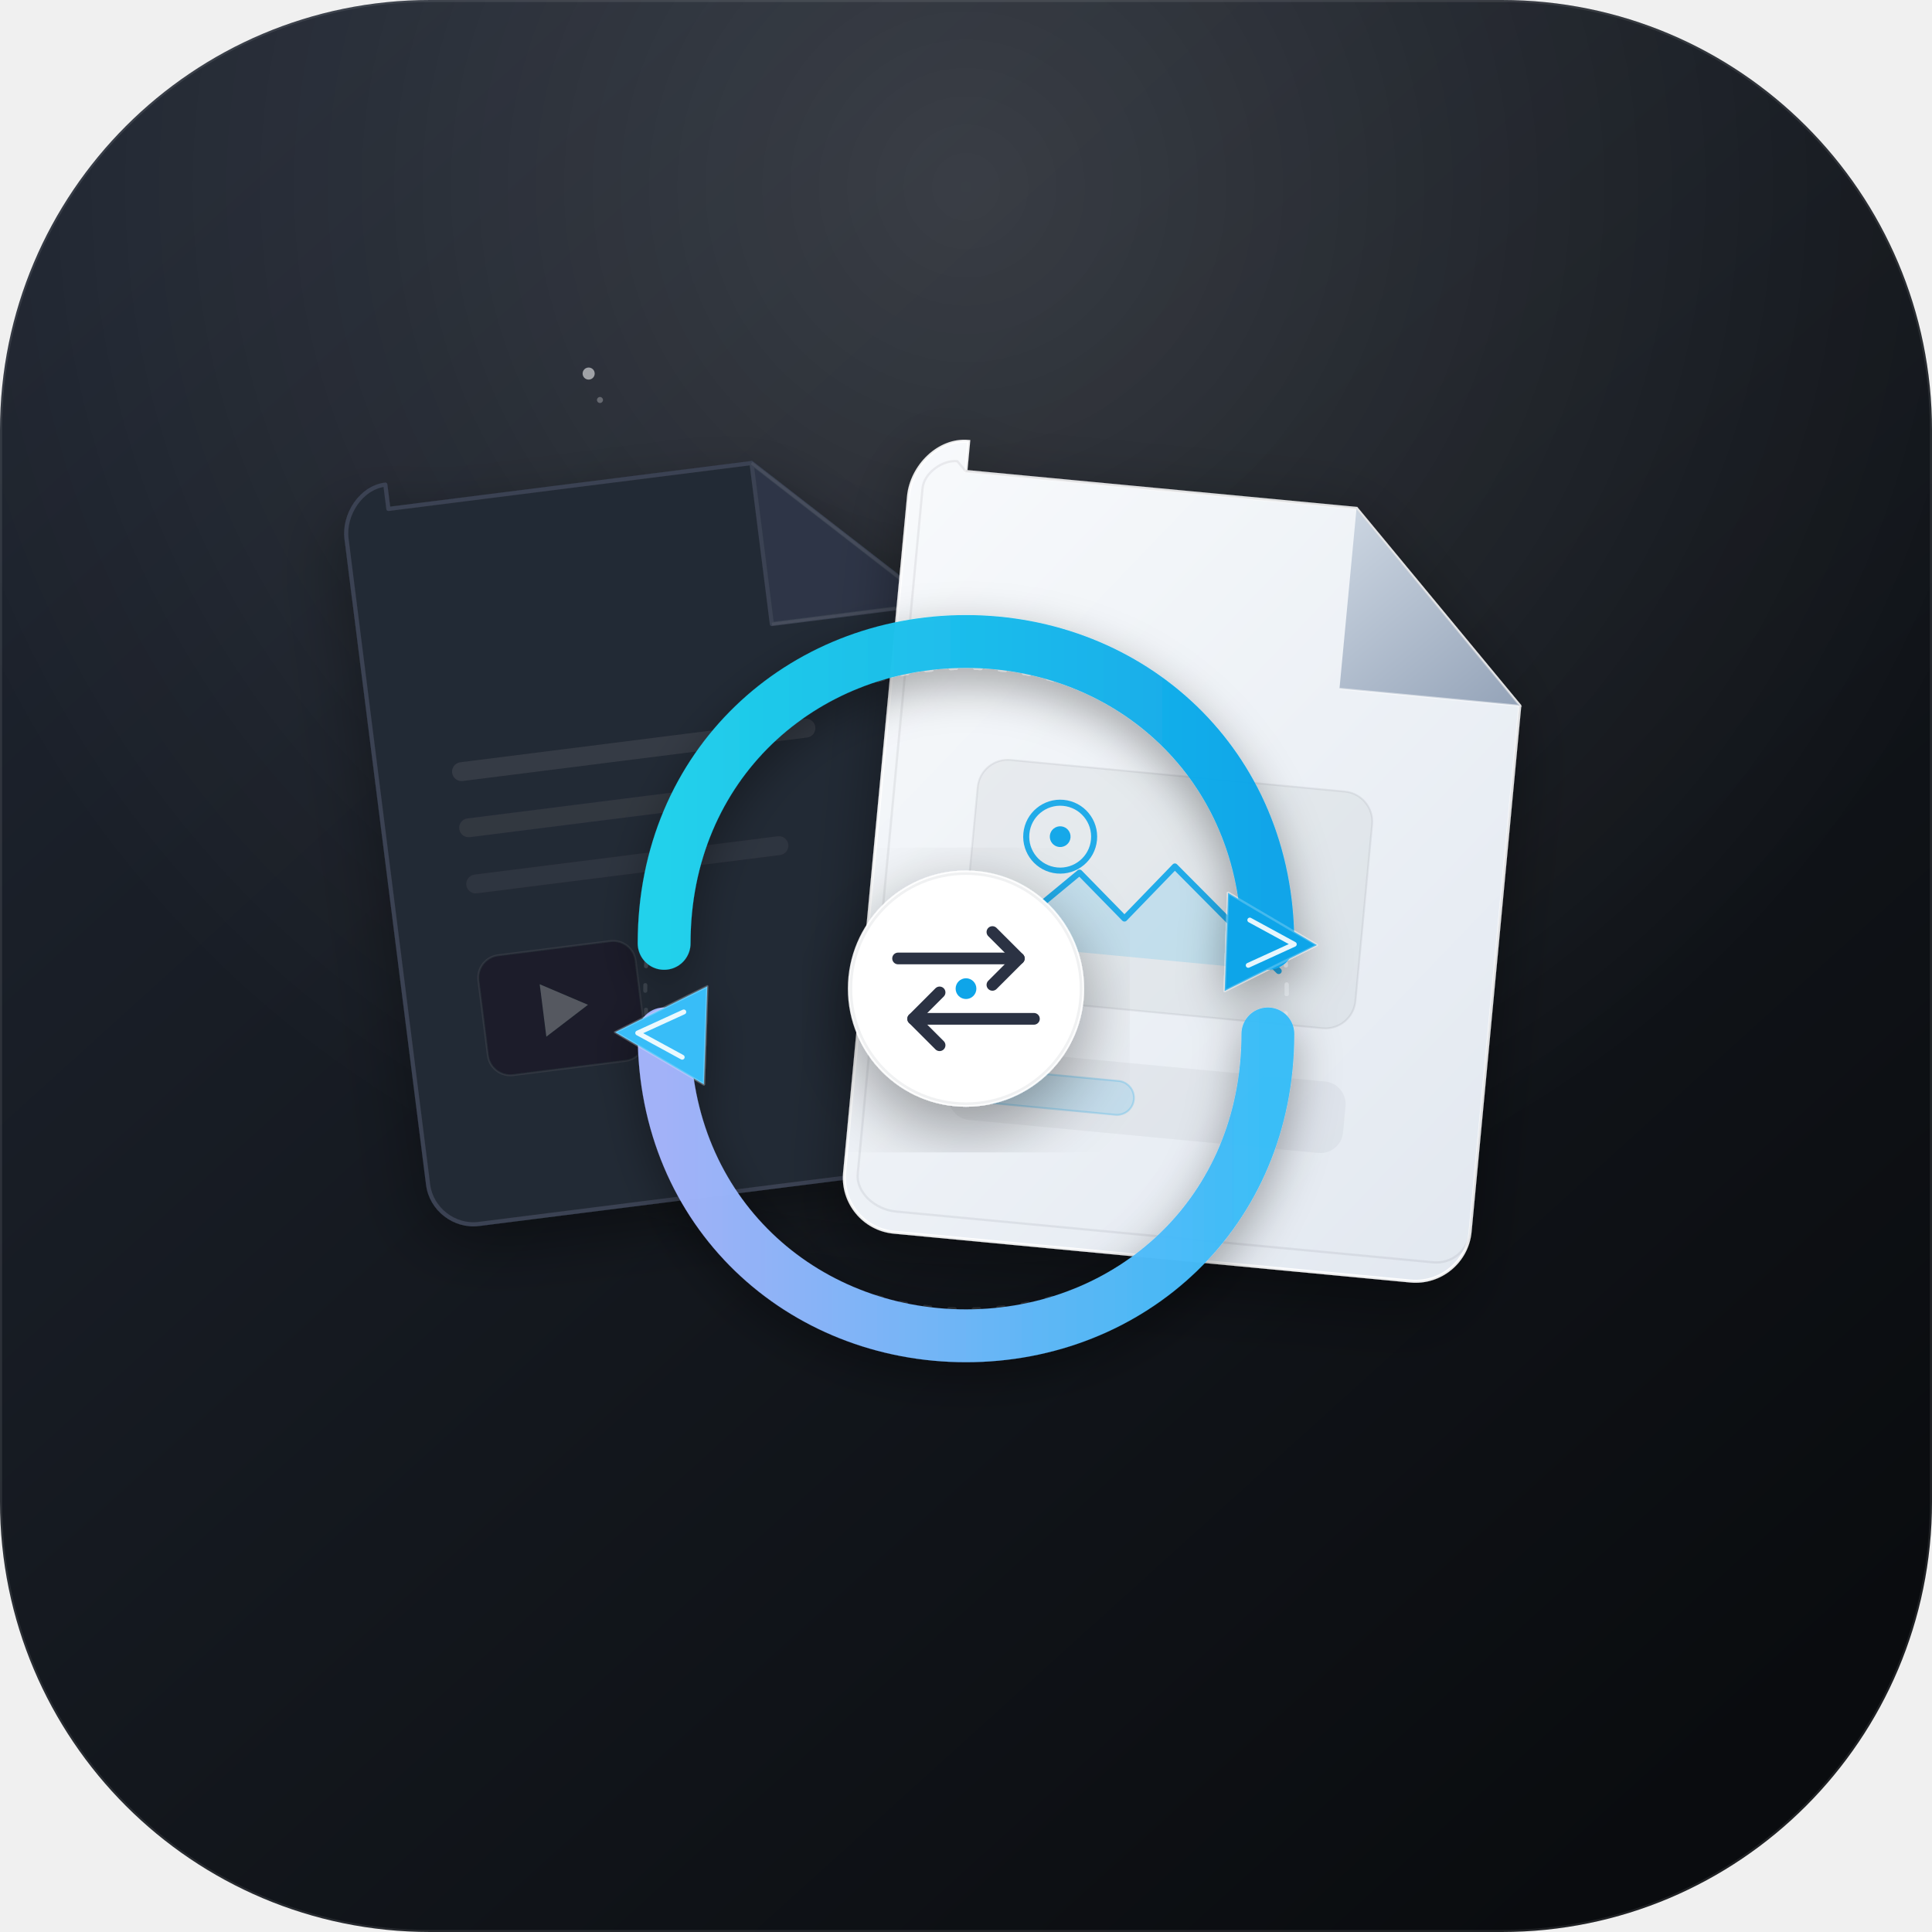
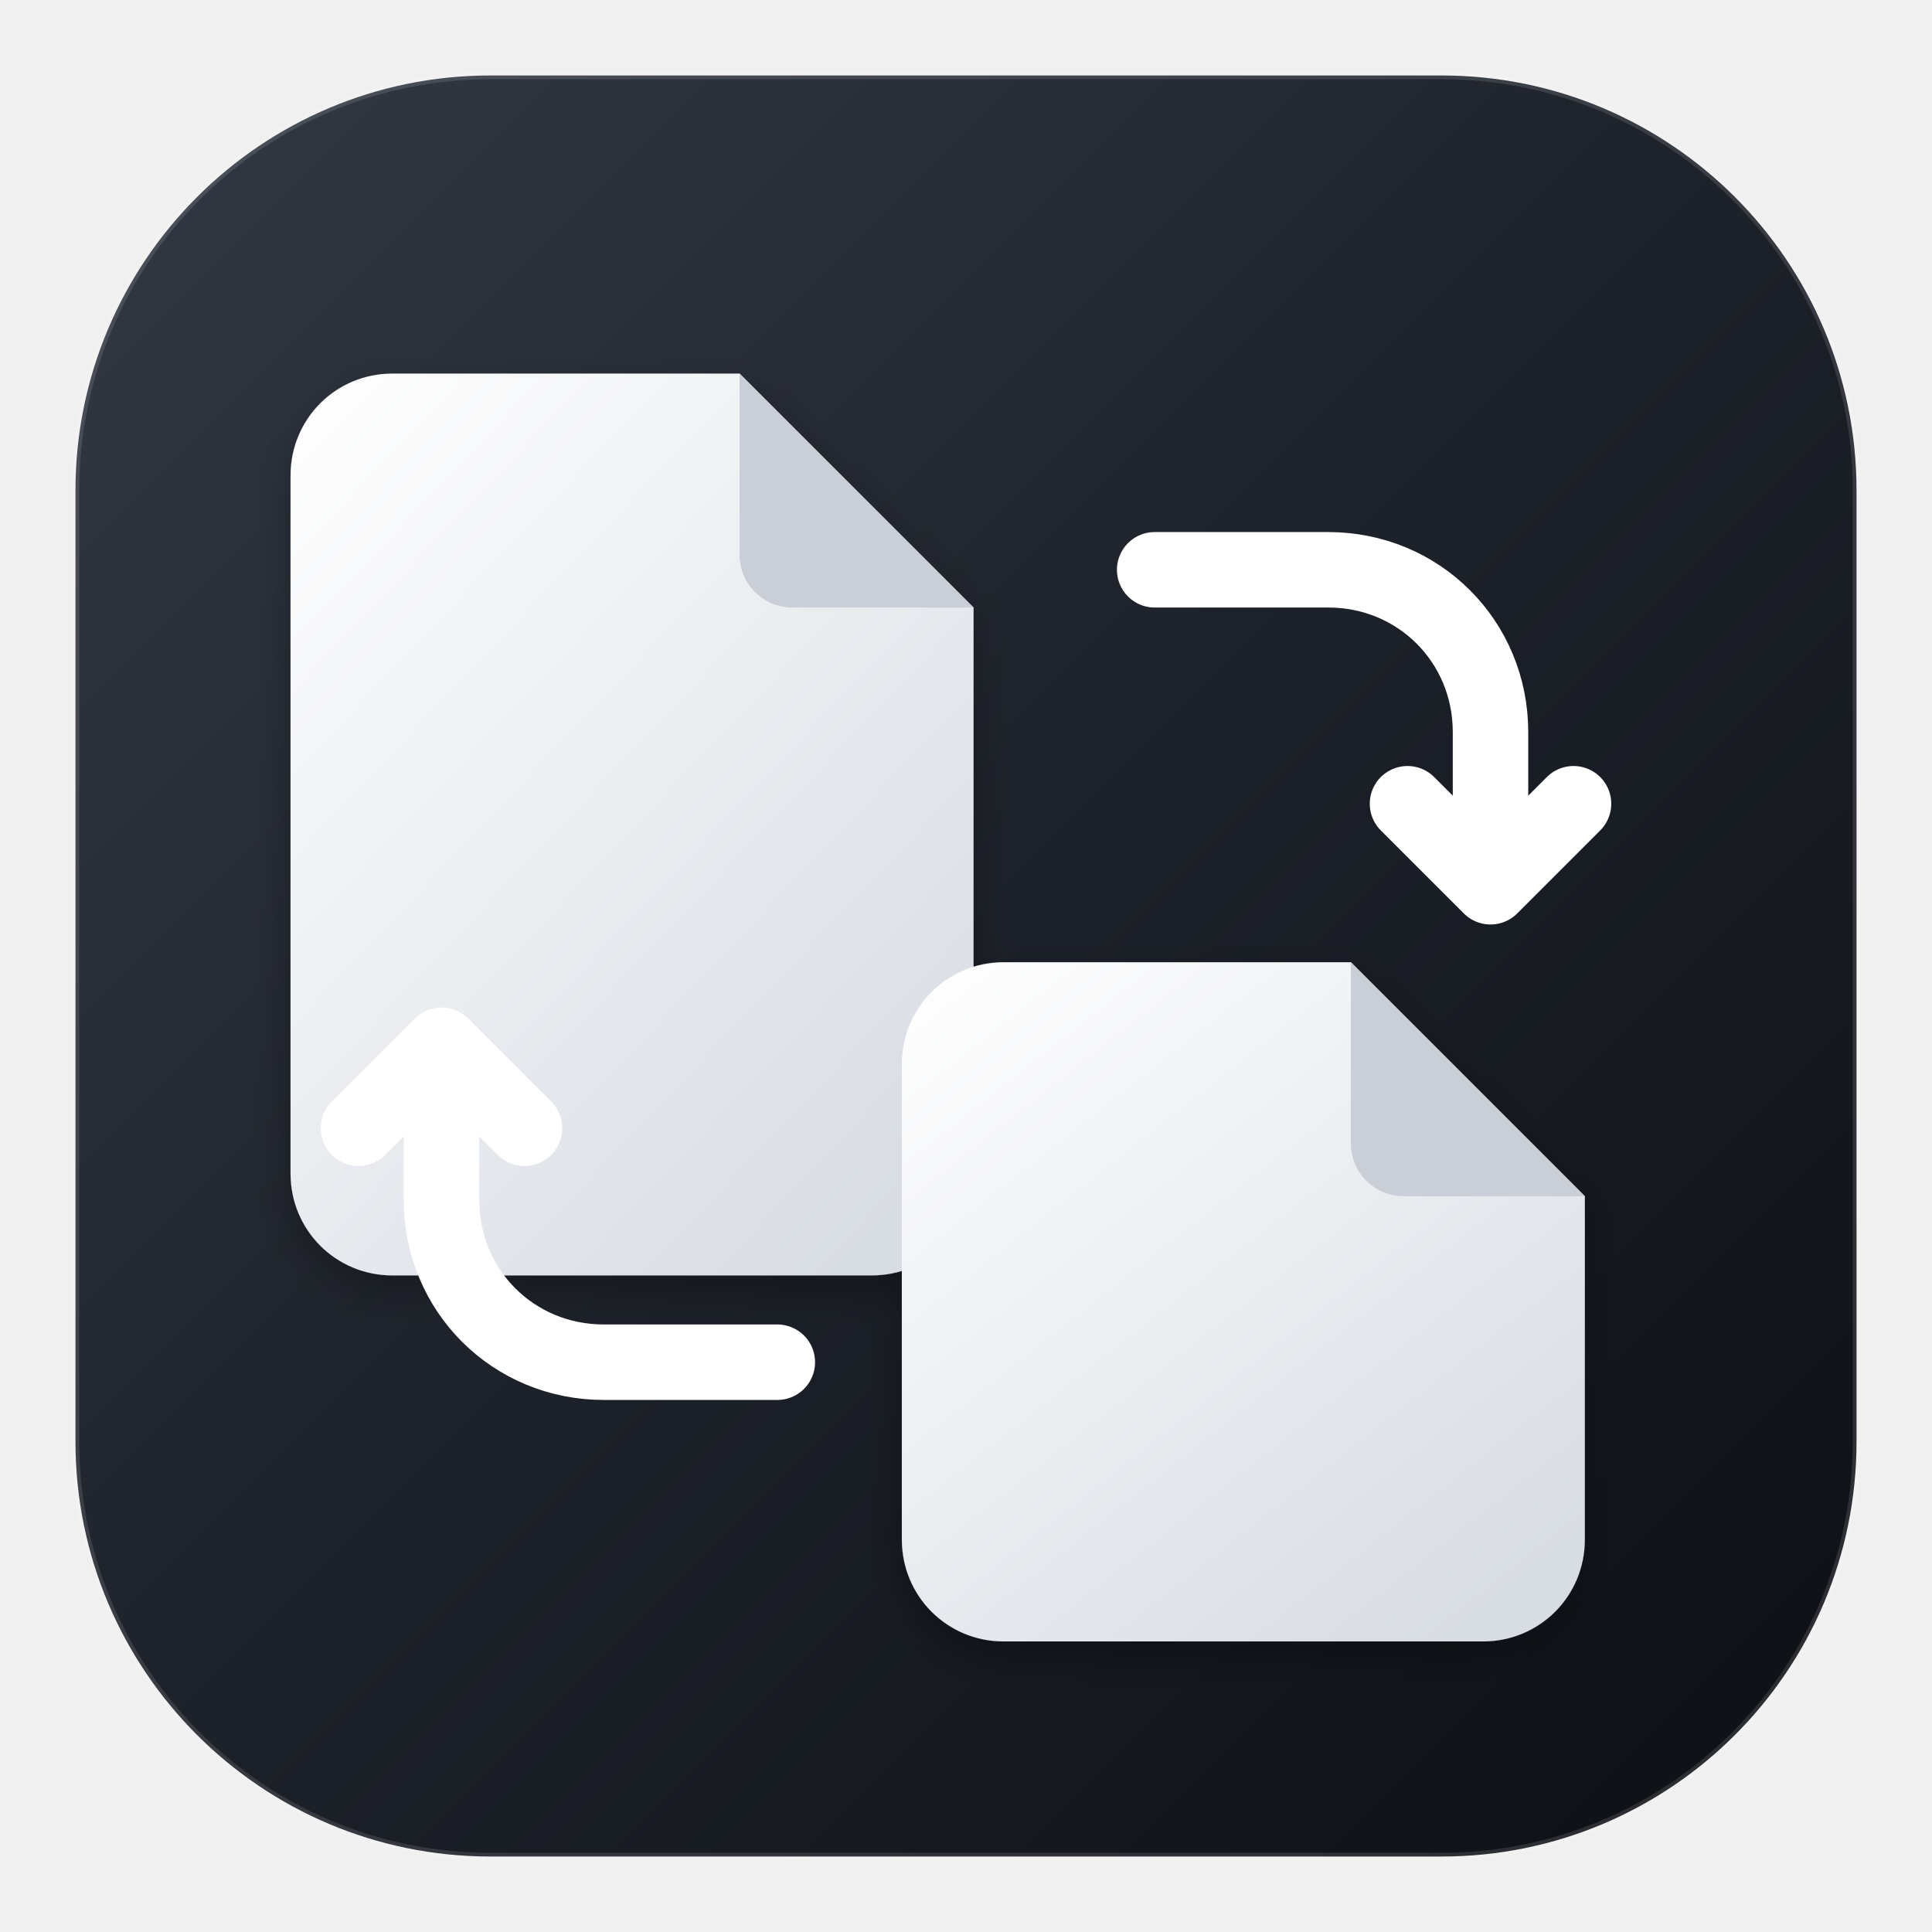
<svg xmlns="http://www.w3.org/2000/svg" width="1024" height="1024" viewBox="0 0 1024 1024" role="img" aria-labelledby="title desc">
  <defs>
-     <linearGradient id="bg" x1="12%" y1="8%" x2="88%" y2="92%">
-       <stop offset="0%" stop-color="#1E242F" />
-       <stop offset="52%" stop-color="#13171D" />
-       <stop offset="100%" stop-color="#0A0C0F" />
+     <linearGradient id="surface" x1="0" y1="0" x2="1" y2="1">
+       <stop offset="0" stop-color="#343A45" />
+       <stop offset="0.52" stop-color="#1C2028" />
+       <stop offset="1" stop-color="#0D0F14" />
    </linearGradient>
-     <radialGradient id="hl" cx="50%" cy="10%" r="78%">
-       <stop offset="0%" stop-color="white" stop-opacity="0.14" />
-       <stop offset="38%" stop-color="white" stop-opacity="0.06" />
-       <stop offset="72%" stop-color="white" stop-opacity="0" />
-     </radialGradient>
-     <linearGradient id="accentA" x1="0%" y1="50%" x2="100%" y2="50%">
-       <stop offset="0%" stop-color="#22D3EE" />
-       <stop offset="100%" stop-color="#0EA5E9" />
-     </linearGradient>
-     <linearGradient id="accentB" x1="0%" y1="50%" x2="100%" y2="50%">
-       <stop offset="0%" stop-color="#A5B4FC" />
-       <stop offset="100%" stop-color="#38BDF8" />
-     </linearGradient>
-     <linearGradient id="fileFrontFill" x1="0%" y1="0%" x2="100%" y2="100%">
-       <stop offset="0%" stop-color="#F8FAFC" />
-       <stop offset="100%" stop-color="#E2E8F0" />
+     <linearGradient id="paper" x1="0" y1="0" x2="0.8" y2="1">
+       <stop offset="0" stop-color="#FFFFFF" />
+       <stop offset="1" stop-color="#D8DCE3" />
    </linearGradient>
    <filter id="shadow" x="-20%" y="-20%" width="140%" height="140%">
-       <feDropShadow dx="0" dy="28" stdDeviation="36" flood-color="#000" flood-opacity="0.55" />
-       <feDropShadow dx="0" dy="8" stdDeviation="12" flood-color="#000" flood-opacity="0.35" />
+       <feGaussianBlur in="SourceAlpha" stdDeviation="10" result="blur" />
+       <feOffset dy="8" result="offset" />
+       <feComponentTransfer>
+         <feFuncA type="linear" slope="0.3" />
+       </feComponentTransfer>
+       <feMerge>
+         <feMergeNode />
+         <feMergeNode in="SourceGraphic" />
+       </feMerge>
    </filter>
-     <filter id="fileShadow" x="-20%" y="-20%" width="140%" height="140%">
-       <feDropShadow dx="0" dy="12" stdDeviation="18" flood-color="#000" flood-opacity="0.38" />
-     </filter>
-     <linearGradient id="fold" x1="0%" y1="0%" x2="100%" y2="100%">
-       <stop offset="0%" stop-color="#CBD5E1" />
-       <stop offset="100%" stop-color="#94A3B8" />
-     </linearGradient>
  </defs>
-   <rect x="0" y="0" width="1024" height="1024" rx="228" fill="url(#bg)" />
-   <rect x="0" y="0" width="1024" height="1024" rx="228" fill="url(#hl)" />
-   <rect x="0.5" y="0.5" width="1023" height="1023" rx="227.5" fill="none" stroke="white" stroke-opacity="0.09" stroke-width="1.2" />
-   <g filter="url(#fileShadow)" transform="translate(188 272) rotate(-7.2)">
-     <path d="M 18 0 H 212 L 298 86 V 358 C 298 371 287 382 274 382 H 18 C 5 382 -6 371 -6 358 V 13 C -6 0 5 -13 18 -13 Z" fill="#242A35" stroke="#3A4252" stroke-width="2.2" stroke-linejoin="round" />
-     <path d="M 212 0 L 298 86 L 212 86 Z" fill="#2E3646" stroke="#3A4252" stroke-width="2.2" stroke-linejoin="round" />
-     <path d="M 212 86 L 298 86 L 212 0" fill="none" stroke="white" stroke-opacity="0.06" stroke-width="1.5" />
-     <rect x="34" y="138" width="194" height="10" rx="5" fill="white" opacity="0.08" />
-     <rect x="34" y="168" width="144" height="10" rx="5" fill="white" opacity="0.06" />
-     <rect x="34" y="198" width="172" height="10" rx="5" fill="white" opacity="0.05" />
-     <g transform="translate(34 242)">
-       <rect width="84" height="64" rx="12" fill="#1A1F2A" stroke="white" stroke-opacity="0.07" />
-       <path d="M 32 18 L 56 32 L 32 46 Z" fill="white" opacity="0.26" />
-     </g>
+   <rect x="40" y="40" width="944" height="944" rx="220" fill="url(#surface)" />
+   <rect x="40" y="40" width="944" height="944" rx="220" fill="none" stroke="#FFFFFF" stroke-opacity="0.12" stroke-width="4" />
+   <g filter="url(#shadow)" fill="url(#paper)">
+     <path d="M208 198h184l124 124v300c0 30-24 54-54 54H208c-30 0-54-24-54-54V252c0-30 24-54 54-54Z" />
+     <path d="M392 198v96c0 16 13 28 28 28h96Z" fill="#C9CED7" />
+     <path d="M532 510h184l124 124v182c0 30-24 54-54 54H532c-30 0-54-24-54-54V564c0-30 24-54 54-54Z" />
+     <path d="M716 510v96c0 16 13 28 28 28h96Z" fill="#C9CED7" />
  </g>
-   <g filter="url(#fileShadow)" transform="translate(492 248) rotate(5.4)">
-     <path d="M 20 0 H 228 L 324 96 V 376 C 324 392 311 405 295 405 H 20 C 4 405 -9 392 -9 376 V 16 C -9 0 4 -16 20 -16 Z" fill="url(#fileFrontFill)" stroke="white" stroke-opacity="0.9" stroke-width="1.6" />
-     <path d="M 228 0 L 324 96 L 228 96 Z" fill="url(#fold)" />
-     <path d="M 228 96 L 324 96 L 228 0" fill="none" stroke="white" stroke-opacity="0.5" stroke-width="1" />
-     <path d="M 20 0 H 228 L 324 96 V 376 C 324 386 316 394 306 394 H 20 C 9 394 -2 386 -2 376 V 11 C -2 3 7 -5 15 -5 Z" fill="none" stroke="#0F172A" stroke-opacity="0.07" stroke-width="1.2" />
-     <g transform="translate(42 150)">
-       <rect width="210" height="126" rx="16" fill="#0F172A" fill-opacity="0.045" stroke="#0F172A" stroke-opacity="0.07" />
-       <path d="M 22 92 L 58 56 L 84 78 L 108 48 L 168 98 L 22 98 Z" fill="#0EA5E9" opacity="0.15" />
-       <path d="M 22 92 L 58 56 L 84 78 L 108 48 L 168 98" fill="none" stroke="#0EA5E9" stroke-width="3.2" stroke-linecap="round" stroke-linejoin="round" opacity="0.9" />
-       <circle cx="46" cy="38" r="18" fill="none" stroke="#0EA5E9" stroke-width="3.2" opacity="0.9" />
-       <circle cx="46" cy="38" r="5.5" fill="#0EA5E9" opacity="0.95" />
-     </g>
-     <g transform="translate(42 304)">
-       <rect width="210" height="38" rx="12" fill="#0F172A" opacity="0.045" />
-       <rect x="14" y="10" width="84" height="18" rx="9" fill="#0EA5E9" opacity="0.14" />
-       <rect x="14" y="10" width="84" height="18" rx="9" fill="none" stroke="#0EA5E9" stroke-opacity="0.22" />
-     </g>
+   <g fill="none" stroke="#FFFFFF" stroke-width="40" stroke-linecap="round" stroke-linejoin="round">
+     <path d="M612 302h92c48 0 86 38 86 86v70" />
+     <path d="m746 426 44 44 44-44" />
+     <path d="M412 722h-92c-48 0-86-38-86-86v-70" />
+     <path d="m278 598-44-44-44 44" />
  </g>
-   <g filter="url(#shadow)">
-     <circle cx="512" cy="524" r="170" fill="none" stroke="white" stroke-opacity="0.07" stroke-width="2" stroke-dasharray="3 10" stroke-linecap="round" />
-     <path d="M 352 500 C 352 405, 425 340, 512 340 C 599 340, 672 405, 672 500" fill="none" stroke="url(#accentA)" stroke-width="28" stroke-linecap="round" stroke-linejoin="round" opacity="0.98" />
-     <path d="M 672 548 C 672 643, 599 708, 512 708 C 425 708, 352 643, 352 548" fill="none" stroke="url(#accentB)" stroke-width="28" stroke-linecap="round" stroke-linejoin="round" opacity="0.98" />
-     <g transform="translate(672 500) rotate(2)">
-       <path d="M -22 -26 L 26 0 L -22 26 Z" fill="#0EA5E9" stroke="white" stroke-opacity="0.22" stroke-width="1.2" stroke-linejoin="round" />
-       <path d="M -10 -12 L 14 0 L -10 12" fill="none" stroke="white" stroke-opacity="0.9" stroke-width="2.6" stroke-linecap="round" stroke-linejoin="round" />
-     </g>
-     <g transform="translate(352 548) rotate(182)">
-       <path d="M -22 -26 L 26 0 L -22 26 Z" fill="#38BDF8" stroke="white" stroke-opacity="0.22" stroke-width="1.2" stroke-linejoin="round" />
-       <path d="M -10 -12 L 14 0 L -10 12" fill="none" stroke="white" stroke-opacity="0.9" stroke-width="2.6" stroke-linecap="round" stroke-linejoin="round" />
-     </g>
-   </g>
-   <g>
-     <circle cx="512" cy="524" r="62" fill="white" stroke="white" stroke-opacity="0.9" stroke-width="1.2" filter="url(#fileShadow)" />
-     <circle cx="512" cy="524" r="61" fill="none" stroke="#0F172A" stroke-opacity="0.06" stroke-width="1.4" />
-     <g stroke="#0F172A" stroke-width="6.2" stroke-linecap="round" stroke-linejoin="round" fill="none" opacity="0.88">
-       <path d="M 476 508 H 540" />
-       <path d="M 526 494 L 540 508 L 526 522" />
-       <path d="M 548 540 H 484" />
-       <path d="M 498 526 L 484 540 L 498 554" />
-     </g>
-     <circle cx="512" cy="524" r="5.5" fill="#0EA5E9" />
-   </g>
-   <circle cx="312" cy="198" r="3.2" fill="white" opacity="0.55" />
-   <circle cx="318" cy="212" r="1.6" fill="white" opacity="0.28" />
</svg>
